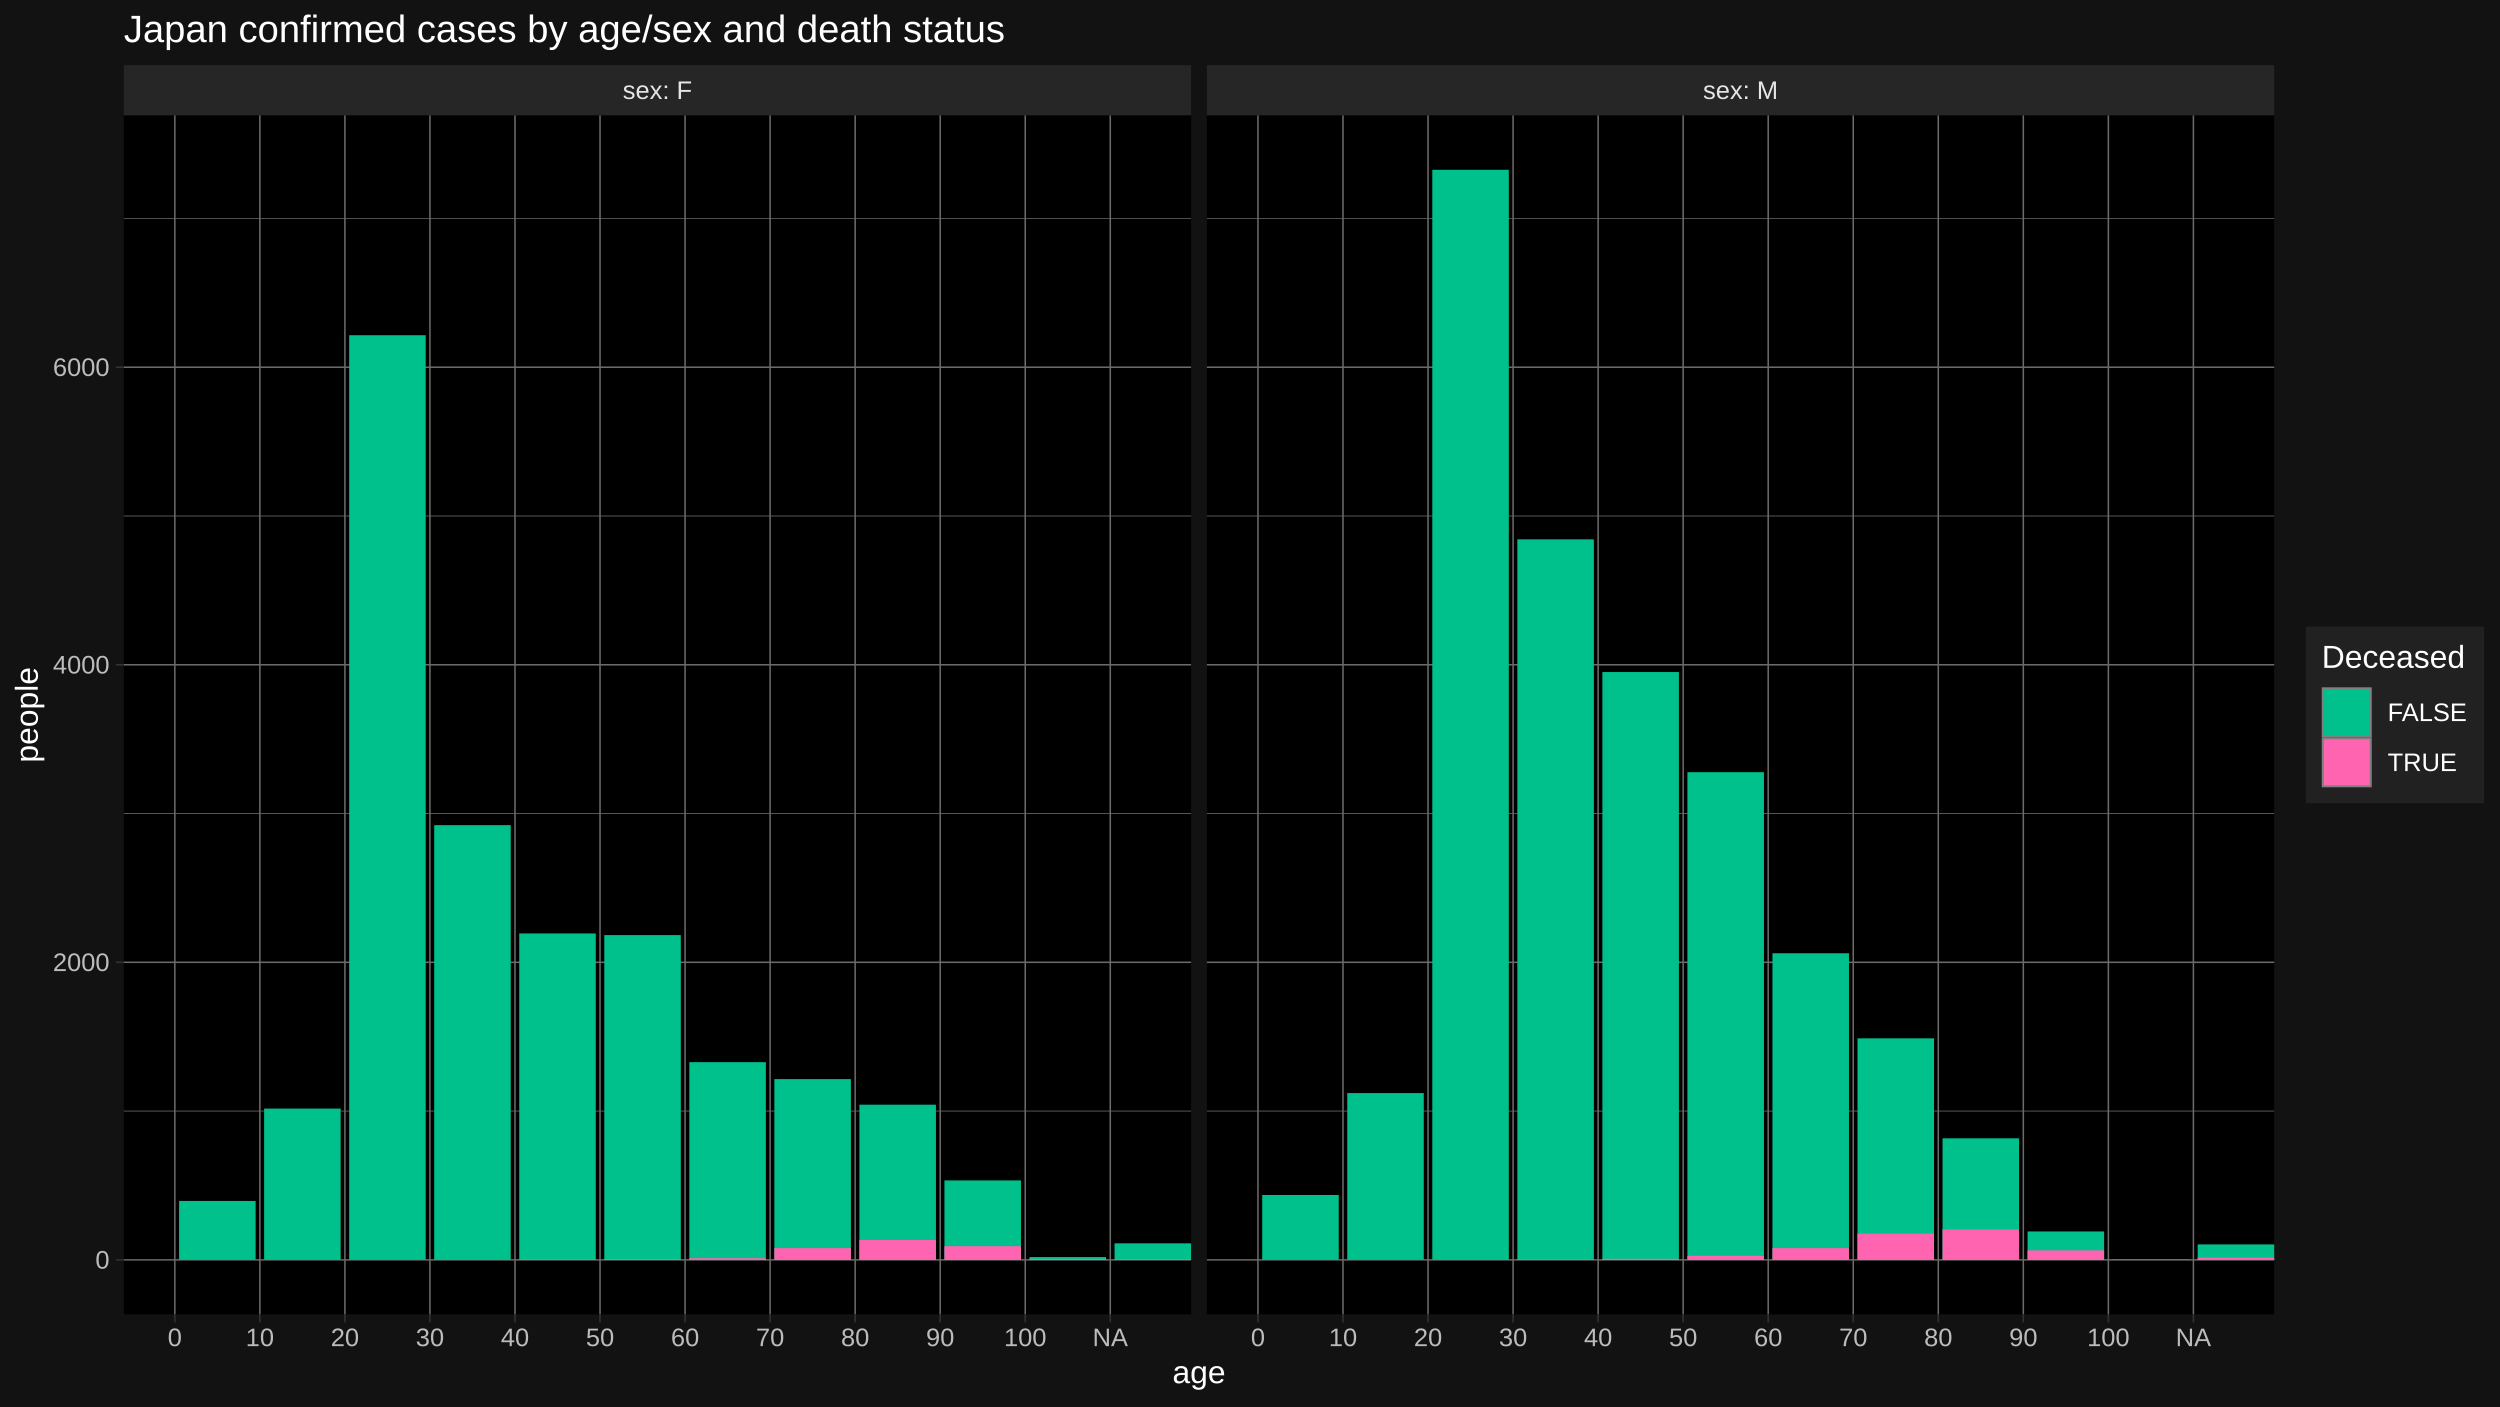
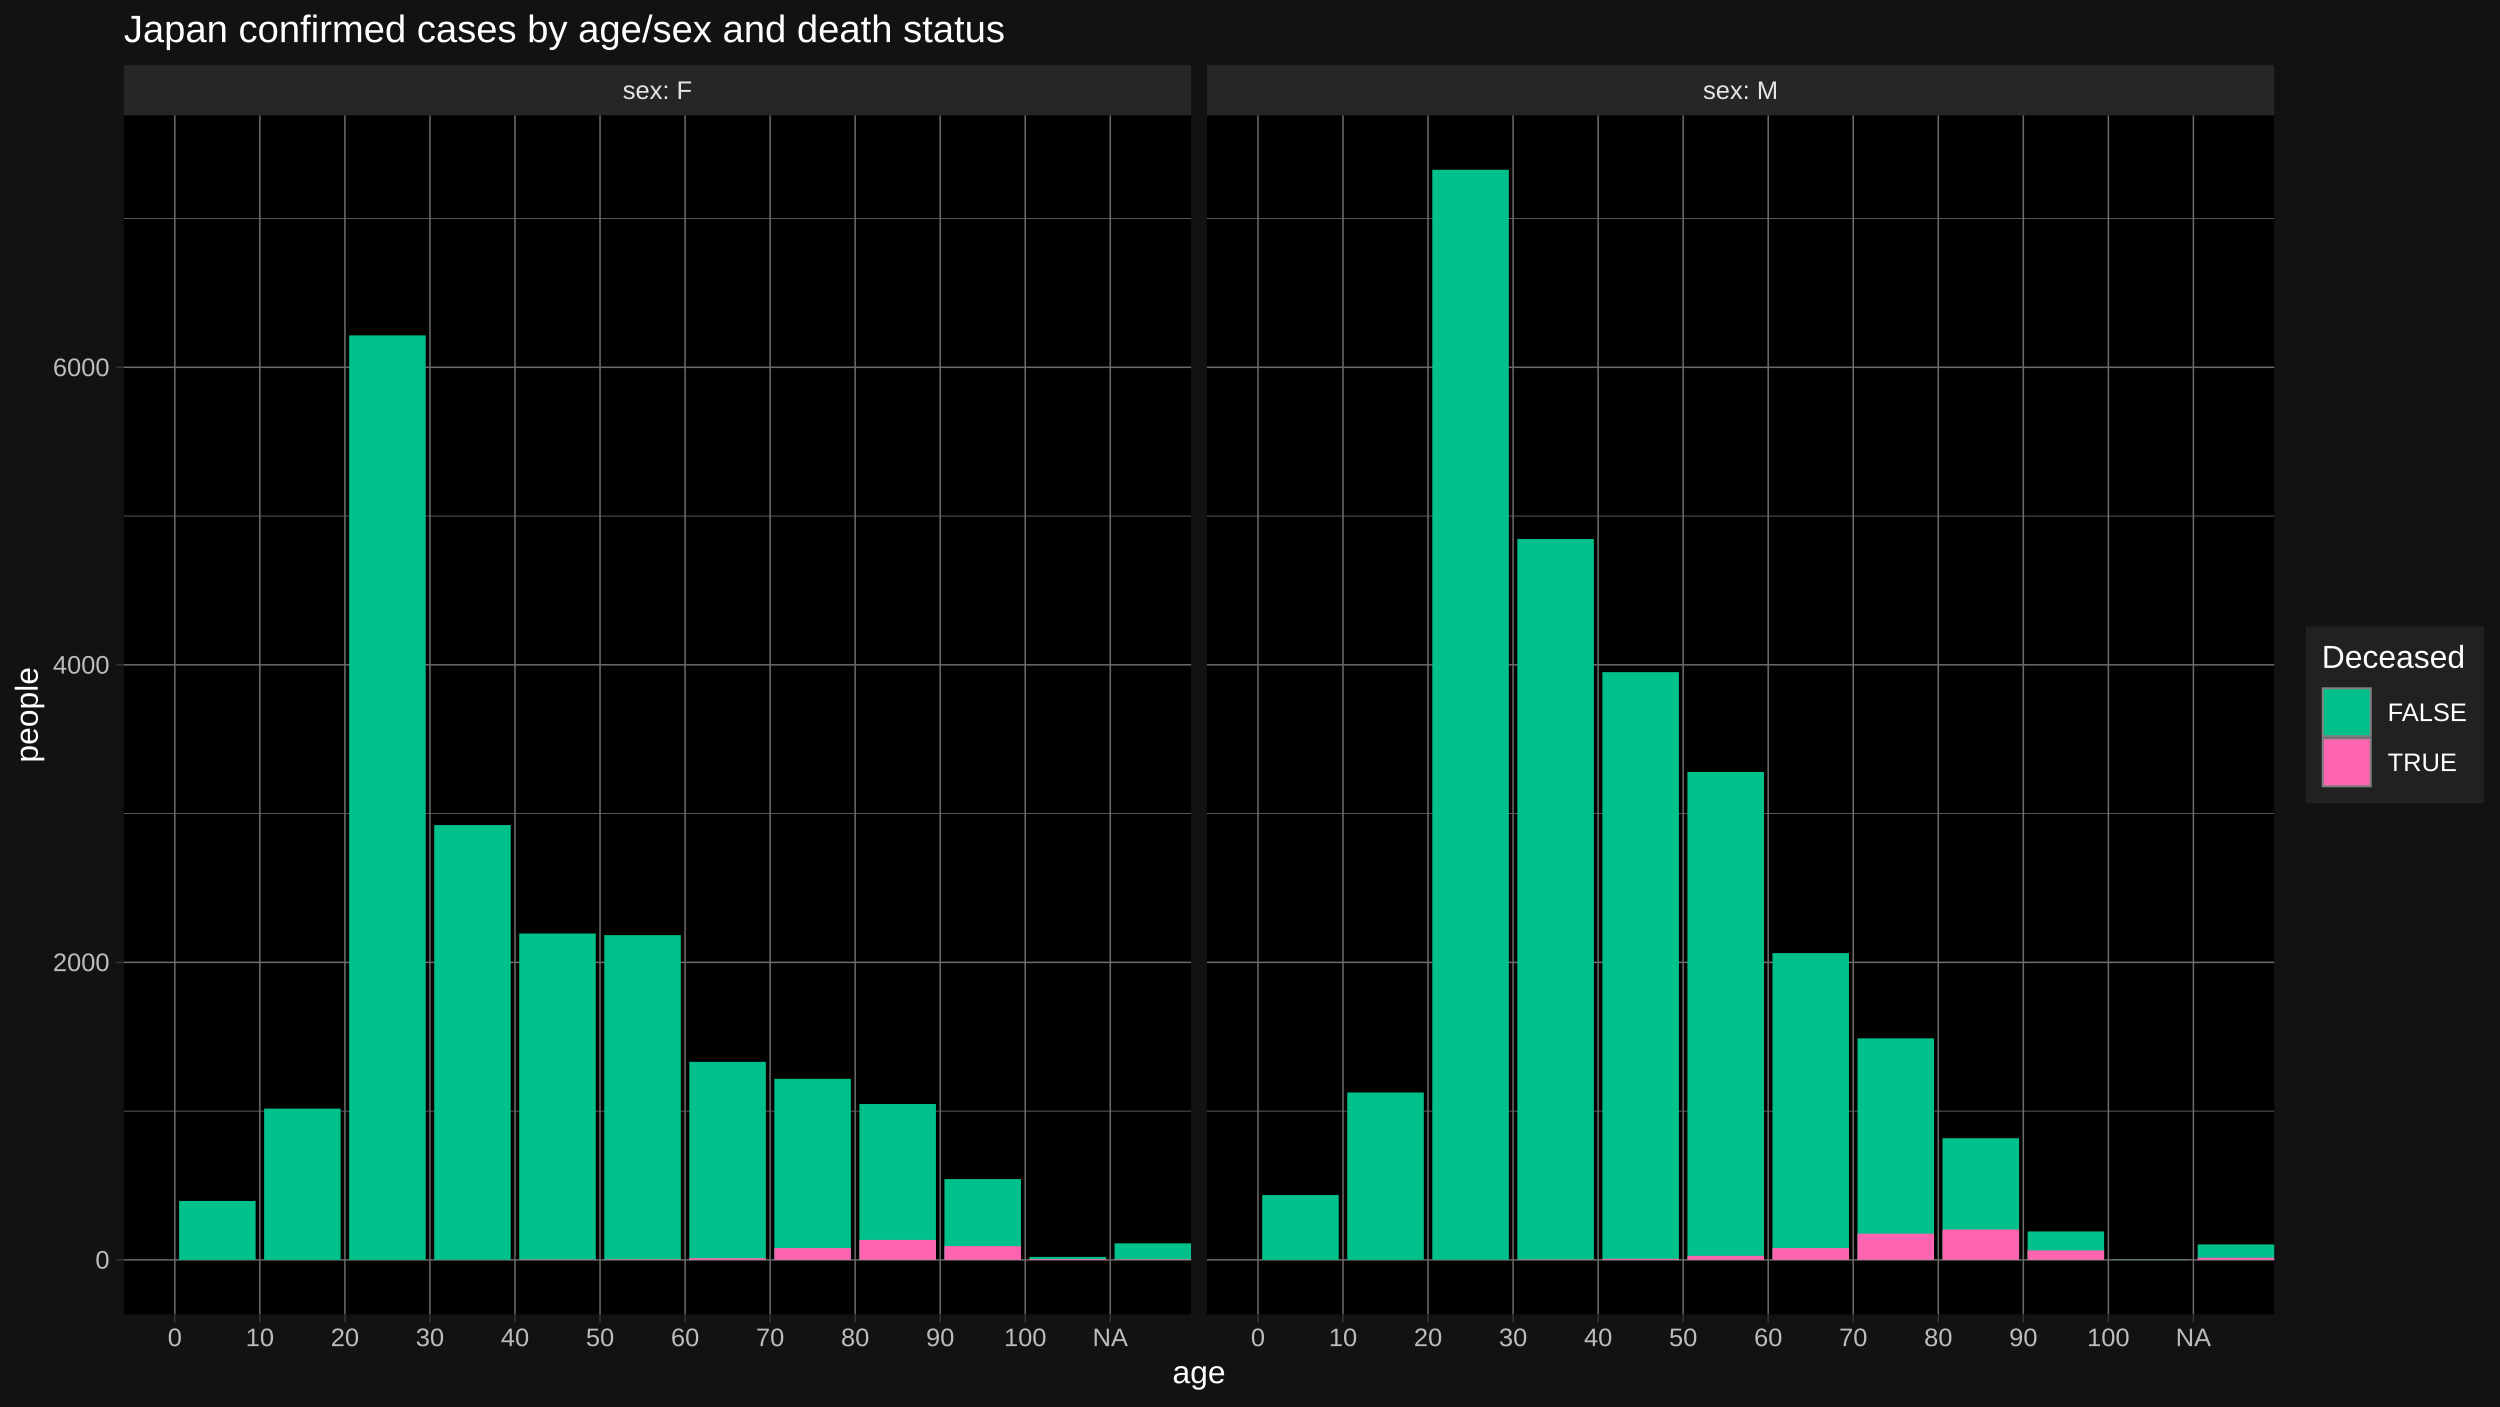
<svg xmlns="http://www.w3.org/2000/svg" viewBox="0 0 864.00 486.00">
  <defs>
    <style type="text/css">
    line, polyline, polygon, path, rect, circle {
      fill: none;
      stroke: #000000;
      stroke-linecap: round;
      stroke-linejoin: round;
      stroke-miterlimit: 10.00;
    }
  </style>
  </defs>
  <rect width="100%" height="100%" style="stroke: none; fill: #FFFFFF;" />
  <rect x="0.00" y="-0" width="864.00" height="486.00" style="stroke-width: 1.07; stroke: #121212; fill: #121212;" />
  <defs>
    <clipPath id="cpNDIuNzl8NDExLjY0fDQ1NC4yNXwzOS44NA==">
      <rect x="42.79" y="39.84" width="368.85" height="414.40" />
    </clipPath>
  </defs>
  <rect x="42.79" y="39.84" width="368.85" height="414.40" style="stroke-width: 1.07; stroke: none; fill: #000000;" clip-path="url(#cpNDIuNzl8NDExLjY0fDQ1NC4yNXwzOS44NA==)" />
-   <polyline points="42.79,383.99 411.64,383.99 " style="stroke-width: 0.27; stroke: #6B6B6B; stroke-linecap: butt;" clip-path="url(#cpNDIuNzl8NDExLjY0fDQ1NC4yNXwzOS44NA==)" />
-   <polyline points="42.79,281.16 411.64,281.16 " style="stroke-width: 0.27; stroke: #6B6B6B; stroke-linecap: butt;" clip-path="url(#cpNDIuNzl8NDExLjY0fDQ1NC4yNXwzOS44NA==)" />
-   <polyline points="42.79,178.33 411.64,178.33 " style="stroke-width: 0.27; stroke: #6B6B6B; stroke-linecap: butt;" clip-path="url(#cpNDIuNzl8NDExLjY0fDQ1NC4yNXwzOS44NA==)" />
-   <polyline points="42.79,75.49 411.64,75.49 " style="stroke-width: 0.27; stroke: #6B6B6B; stroke-linecap: butt;" clip-path="url(#cpNDIuNzl8NDExLjY0fDQ1NC4yNXwzOS44NA==)" />
+   <polyline points="42.79,384.00 411.64,384.00 " style="stroke-width: 0.27; stroke: #6B6B6B; stroke-linecap: butt;" clip-path="url(#cpNDIuNzl8NDExLjY0fDQ1NC4yNXwzOS44NA==)" />
+   <polyline points="42.79,281.18 411.64,281.18 " style="stroke-width: 0.27; stroke: #6B6B6B; stroke-linecap: butt;" clip-path="url(#cpNDIuNzl8NDExLjY0fDQ1NC4yNXwzOS44NA==)" />
+   <polyline points="42.79,178.36 411.64,178.36 " style="stroke-width: 0.27; stroke: #6B6B6B; stroke-linecap: butt;" clip-path="url(#cpNDIuNzl8NDExLjY0fDQ1NC4yNXwzOS44NA==)" />
+   <polyline points="42.79,75.54 411.64,75.54 " style="stroke-width: 0.27; stroke: #6B6B6B; stroke-linecap: butt;" clip-path="url(#cpNDIuNzl8NDExLjY0fDQ1NC4yNXwzOS44NA==)" />
  <polyline points="42.79,435.41 411.64,435.41 " style="stroke-width: 0.53; stroke: #6B6B6B; stroke-linecap: butt;" clip-path="url(#cpNDIuNzl8NDExLjY0fDQ1NC4yNXwzOS44NA==)" />
-   <polyline points="42.79,332.58 411.64,332.58 " style="stroke-width: 0.53; stroke: #6B6B6B; stroke-linecap: butt;" clip-path="url(#cpNDIuNzl8NDExLjY0fDQ1NC4yNXwzOS44NA==)" />
-   <polyline points="42.79,229.74 411.64,229.74 " style="stroke-width: 0.53; stroke: #6B6B6B; stroke-linecap: butt;" clip-path="url(#cpNDIuNzl8NDExLjY0fDQ1NC4yNXwzOS44NA==)" />
-   <polyline points="42.79,126.91 411.64,126.91 " style="stroke-width: 0.53; stroke: #6B6B6B; stroke-linecap: butt;" clip-path="url(#cpNDIuNzl8NDExLjY0fDQ1NC4yNXwzOS44NA==)" />
+   <polyline points="42.79,332.59 411.64,332.59 " style="stroke-width: 0.53; stroke: #6B6B6B; stroke-linecap: butt;" clip-path="url(#cpNDIuNzl8NDExLjY0fDQ1NC4yNXwzOS44NA==)" />
+   <polyline points="42.79,229.77 411.64,229.77 " style="stroke-width: 0.53; stroke: #6B6B6B; stroke-linecap: butt;" clip-path="url(#cpNDIuNzl8NDExLjY0fDQ1NC4yNXwzOS44NA==)" />
+   <polyline points="42.79,126.95 411.64,126.95 " style="stroke-width: 0.53; stroke: #6B6B6B; stroke-linecap: butt;" clip-path="url(#cpNDIuNzl8NDExLjY0fDQ1NC4yNXwzOS44NA==)" />
  <polyline points="60.42,454.25 60.42,39.84 " style="stroke-width: 0.53; stroke: #6B6B6B; stroke-linecap: butt;" clip-path="url(#cpNDIuNzl8NDExLjY0fDQ1NC4yNXwzOS44NA==)" />
  <polyline points="89.81,454.25 89.81,39.84 " style="stroke-width: 0.53; stroke: #6B6B6B; stroke-linecap: butt;" clip-path="url(#cpNDIuNzl8NDExLjY0fDQ1NC4yNXwzOS44NA==)" />
  <polyline points="119.20,454.25 119.20,39.84 " style="stroke-width: 0.53; stroke: #6B6B6B; stroke-linecap: butt;" clip-path="url(#cpNDIuNzl8NDExLjY0fDQ1NC4yNXwzOS44NA==)" />
  <polyline points="148.59,454.25 148.59,39.84 " style="stroke-width: 0.53; stroke: #6B6B6B; stroke-linecap: butt;" clip-path="url(#cpNDIuNzl8NDExLjY0fDQ1NC4yNXwzOS44NA==)" />
  <polyline points="177.98,454.25 177.98,39.84 " style="stroke-width: 0.53; stroke: #6B6B6B; stroke-linecap: butt;" clip-path="url(#cpNDIuNzl8NDExLjY0fDQ1NC4yNXwzOS44NA==)" />
  <polyline points="207.37,454.25 207.37,39.84 " style="stroke-width: 0.53; stroke: #6B6B6B; stroke-linecap: butt;" clip-path="url(#cpNDIuNzl8NDExLjY0fDQ1NC4yNXwzOS44NA==)" />
  <polyline points="236.76,454.25 236.76,39.84 " style="stroke-width: 0.53; stroke: #6B6B6B; stroke-linecap: butt;" clip-path="url(#cpNDIuNzl8NDExLjY0fDQ1NC4yNXwzOS44NA==)" />
  <polyline points="266.15,454.25 266.15,39.84 " style="stroke-width: 0.53; stroke: #6B6B6B; stroke-linecap: butt;" clip-path="url(#cpNDIuNzl8NDExLjY0fDQ1NC4yNXwzOS44NA==)" />
  <polyline points="295.54,454.25 295.54,39.84 " style="stroke-width: 0.53; stroke: #6B6B6B; stroke-linecap: butt;" clip-path="url(#cpNDIuNzl8NDExLjY0fDQ1NC4yNXwzOS44NA==)" />
  <polyline points="324.93,454.25 324.93,39.84 " style="stroke-width: 0.53; stroke: #6B6B6B; stroke-linecap: butt;" clip-path="url(#cpNDIuNzl8NDExLjY0fDQ1NC4yNXwzOS44NA==)" />
  <polyline points="354.32,454.25 354.32,39.84 " style="stroke-width: 0.53; stroke: #6B6B6B; stroke-linecap: butt;" clip-path="url(#cpNDIuNzl8NDExLjY0fDQ1NC4yNXwzOS44NA==)" />
  <polyline points="383.71,454.25 383.71,39.84 " style="stroke-width: 0.53; stroke: #6B6B6B; stroke-linecap: butt;" clip-path="url(#cpNDIuNzl8NDExLjY0fDQ1NC4yNXwzOS44NA==)" />
  <rect x="61.89" y="415.05" width="26.45" height="20.36" style="stroke-width: 1.07; stroke: none; stroke-linecap: butt; fill: #00C08B;" clip-path="url(#cpNDIuNzl8NDExLjY0fDQ1NC4yNXwzOS44NA==)" />
-   <rect x="91.28" y="383.12" width="26.45" height="52.29" style="stroke-width: 1.07; stroke: none; stroke-linecap: butt; fill: #00C08B;" clip-path="url(#cpNDIuNzl8NDExLjY0fDQ1NC4yNXwzOS44NA==)" />
-   <rect x="120.67" y="115.85" width="26.45" height="319.56" style="stroke-width: 1.07; stroke: none; stroke-linecap: butt; fill: #00C08B;" clip-path="url(#cpNDIuNzl8NDExLjY0fDQ1NC4yNXwzOS44NA==)" />
-   <rect x="150.06" y="285.17" width="26.45" height="150.24" style="stroke-width: 1.07; stroke: none; stroke-linecap: butt; fill: #00C08B;" clip-path="url(#cpNDIuNzl8NDExLjY0fDQ1NC4yNXwzOS44NA==)" />
+   <rect x="91.28" y="383.13" width="26.45" height="52.28" style="stroke-width: 1.07; stroke: none; stroke-linecap: butt; fill: #00C08B;" clip-path="url(#cpNDIuNzl8NDExLjY0fDQ1NC4yNXwzOS44NA==)" />
+   <rect x="120.67" y="115.90" width="26.45" height="319.51" style="stroke-width: 1.07; stroke: none; stroke-linecap: butt; fill: #00C08B;" clip-path="url(#cpNDIuNzl8NDExLjY0fDQ1NC4yNXwzOS44NA==)" />
+   <rect x="150.06" y="285.14" width="26.45" height="150.27" style="stroke-width: 1.07; stroke: none; stroke-linecap: butt; fill: #00C08B;" clip-path="url(#cpNDIuNzl8NDExLjY0fDQ1NC4yNXwzOS44NA==)" />
  <rect x="150.06" y="435.36" width="26.45" height="0.051" style="stroke-width: 1.07; stroke: none; stroke-linecap: butt; fill: #FF64B0;" clip-path="url(#cpNDIuNzl8NDExLjY0fDQ1NC4yNXwzOS44NA==)" />
-   <rect x="179.45" y="322.60" width="26.45" height="112.81" style="stroke-width: 1.07; stroke: none; stroke-linecap: butt; fill: #00C08B;" clip-path="url(#cpNDIuNzl8NDExLjY0fDQ1NC4yNXwzOS44NA==)" />
+   <rect x="179.45" y="322.62" width="26.45" height="112.79" style="stroke-width: 1.07; stroke: none; stroke-linecap: butt; fill: #00C08B;" clip-path="url(#cpNDIuNzl8NDExLjY0fDQ1NC4yNXwzOS44NA==)" />
  <rect x="179.45" y="435.26" width="26.45" height="0.15" style="stroke-width: 1.07; stroke: none; stroke-linecap: butt; fill: #FF64B0;" clip-path="url(#cpNDIuNzl8NDExLjY0fDQ1NC4yNXwzOS44NA==)" />
-   <rect x="208.84" y="323.17" width="26.45" height="112.24" style="stroke-width: 1.07; stroke: none; stroke-linecap: butt; fill: #00C08B;" clip-path="url(#cpNDIuNzl8NDExLjY0fDQ1NC4yNXwzOS44NA==)" />
+   <rect x="208.84" y="323.18" width="26.45" height="112.23" style="stroke-width: 1.07; stroke: none; stroke-linecap: butt; fill: #00C08B;" clip-path="url(#cpNDIuNzl8NDExLjY0fDQ1NC4yNXwzOS44NA==)" />
  <rect x="208.84" y="435.20" width="26.45" height="0.21" style="stroke-width: 1.07; stroke: none; stroke-linecap: butt; fill: #FF64B0;" clip-path="url(#cpNDIuNzl8NDExLjY0fDQ1NC4yNXwzOS44NA==)" />
-   <rect x="238.23" y="367.08" width="26.45" height="68.33" style="stroke-width: 1.07; stroke: none; stroke-linecap: butt; fill: #00C08B;" clip-path="url(#cpNDIuNzl8NDExLjY0fDQ1NC4yNXwzOS44NA==)" />
+   <rect x="238.23" y="366.98" width="26.45" height="68.43" style="stroke-width: 1.07; stroke: none; stroke-linecap: butt; fill: #00C08B;" clip-path="url(#cpNDIuNzl8NDExLjY0fDQ1NC4yNXwzOS44NA==)" />
  <rect x="238.23" y="434.84" width="26.45" height="0.57" style="stroke-width: 1.07; stroke: none; stroke-linecap: butt; fill: #FF64B0;" clip-path="url(#cpNDIuNzl8NDExLjY0fDQ1NC4yNXwzOS44NA==)" />
-   <rect x="267.62" y="372.94" width="26.45" height="62.47" style="stroke-width: 1.07; stroke: none; stroke-linecap: butt; fill: #00C08B;" clip-path="url(#cpNDIuNzl8NDExLjY0fDQ1NC4yNXwzOS44NA==)" />
+   <rect x="267.62" y="372.84" width="26.45" height="62.57" style="stroke-width: 1.07; stroke: none; stroke-linecap: butt; fill: #00C08B;" clip-path="url(#cpNDIuNzl8NDExLjY0fDQ1NC4yNXwzOS44NA==)" />
  <rect x="267.62" y="431.35" width="26.45" height="4.06" style="stroke-width: 1.07; stroke: none; stroke-linecap: butt; fill: #FF64B0;" clip-path="url(#cpNDIuNzl8NDExLjY0fDQ1NC4yNXwzOS44NA==)" />
-   <rect x="297.01" y="381.78" width="26.45" height="53.63" style="stroke-width: 1.07; stroke: none; stroke-linecap: butt; fill: #00C08B;" clip-path="url(#cpNDIuNzl8NDExLjY0fDQ1NC4yNXwzOS44NA==)" />
+   <rect x="297.01" y="381.53" width="26.45" height="53.88" style="stroke-width: 1.07; stroke: none; stroke-linecap: butt; fill: #00C08B;" clip-path="url(#cpNDIuNzl8NDExLjY0fDQ1NC4yNXwzOS44NA==)" />
  <rect x="297.01" y="428.52" width="26.45" height="6.89" style="stroke-width: 1.07; stroke: none; stroke-linecap: butt; fill: #FF64B0;" clip-path="url(#cpNDIuNzl8NDExLjY0fDQ1NC4yNXwzOS44NA==)" />
-   <rect x="326.40" y="407.95" width="26.45" height="27.46" style="stroke-width: 1.07; stroke: none; stroke-linecap: butt; fill: #00C08B;" clip-path="url(#cpNDIuNzl8NDExLjY0fDQ1NC4yNXwzOS44NA==)" />
+   <rect x="326.40" y="407.49" width="26.45" height="27.92" style="stroke-width: 1.07; stroke: none; stroke-linecap: butt; fill: #00C08B;" clip-path="url(#cpNDIuNzl8NDExLjY0fDQ1NC4yNXwzOS44NA==)" />
  <rect x="326.40" y="430.68" width="26.45" height="4.73" style="stroke-width: 1.07; stroke: none; stroke-linecap: butt; fill: #FF64B0;" clip-path="url(#cpNDIuNzl8NDExLjY0fDQ1NC4yNXwzOS44NA==)" />
-   <rect x="355.79" y="434.43" width="26.45" height="0.98" style="stroke-width: 1.07; stroke: none; stroke-linecap: butt; fill: #00C08B;" clip-path="url(#cpNDIuNzl8NDExLjY0fDQ1NC4yNXwzOS44NA==)" />
+   <rect x="355.79" y="434.38" width="26.45" height="1.03" style="stroke-width: 1.07; stroke: none; stroke-linecap: butt; fill: #00C08B;" clip-path="url(#cpNDIuNzl8NDExLjY0fDQ1NC4yNXwzOS44NA==)" />
  <rect x="355.79" y="435.10" width="26.45" height="0.31" style="stroke-width: 1.07; stroke: none; stroke-linecap: butt; fill: #FF64B0;" clip-path="url(#cpNDIuNzl8NDExLjY0fDQ1NC4yNXwzOS44NA==)" />
  <rect x="385.18" y="429.70" width="26.45" height="5.71" style="stroke-width: 1.07; stroke: none; stroke-linecap: butt; fill: #00C08B;" clip-path="url(#cpNDIuNzl8NDExLjY0fDQ1NC4yNXwzOS44NA==)" />
  <rect x="385.18" y="435.20" width="26.45" height="0.21" style="stroke-width: 1.07; stroke: none; stroke-linecap: butt; fill: #FF64B0;" clip-path="url(#cpNDIuNzl8NDExLjY0fDQ1NC4yNXwzOS44NA==)" />
  <defs>
    <clipPath id="cpMC4wMHw4NjQuMDB8NDg2LjAwfDAuMDA=">
      <rect x="0.00" y="0.00" width="864.00" height="486.00" />
    </clipPath>
  </defs>
  <defs>
    <clipPath id="cpNDE3LjExfDc4NS45N3w0NTQuMjV8MzkuODQ=">
      <rect x="417.11" y="39.84" width="368.85" height="414.40" />
    </clipPath>
  </defs>
  <rect x="417.11" y="39.84" width="368.85" height="414.40" style="stroke-width: 1.07; stroke: none; fill: #000000;" clip-path="url(#cpNDE3LjExfDc4NS45N3w0NTQuMjV8MzkuODQ=)" />
-   <polyline points="417.11,383.99 785.97,383.99 " style="stroke-width: 0.27; stroke: #6B6B6B; stroke-linecap: butt;" clip-path="url(#cpNDE3LjExfDc4NS45N3w0NTQuMjV8MzkuODQ=)" />
-   <polyline points="417.11,281.16 785.97,281.16 " style="stroke-width: 0.27; stroke: #6B6B6B; stroke-linecap: butt;" clip-path="url(#cpNDE3LjExfDc4NS45N3w0NTQuMjV8MzkuODQ=)" />
-   <polyline points="417.11,178.33 785.97,178.33 " style="stroke-width: 0.27; stroke: #6B6B6B; stroke-linecap: butt;" clip-path="url(#cpNDE3LjExfDc4NS45N3w0NTQuMjV8MzkuODQ=)" />
-   <polyline points="417.11,75.49 785.97,75.49 " style="stroke-width: 0.27; stroke: #6B6B6B; stroke-linecap: butt;" clip-path="url(#cpNDE3LjExfDc4NS45N3w0NTQuMjV8MzkuODQ=)" />
+   <polyline points="417.11,384.00 785.97,384.00 " style="stroke-width: 0.27; stroke: #6B6B6B; stroke-linecap: butt;" clip-path="url(#cpNDE3LjExfDc4NS45N3w0NTQuMjV8MzkuODQ=)" />
+   <polyline points="417.11,281.18 785.97,281.18 " style="stroke-width: 0.27; stroke: #6B6B6B; stroke-linecap: butt;" clip-path="url(#cpNDE3LjExfDc4NS45N3w0NTQuMjV8MzkuODQ=)" />
+   <polyline points="417.11,178.36 785.97,178.36 " style="stroke-width: 0.27; stroke: #6B6B6B; stroke-linecap: butt;" clip-path="url(#cpNDE3LjExfDc4NS45N3w0NTQuMjV8MzkuODQ=)" />
+   <polyline points="417.11,75.54 785.97,75.54 " style="stroke-width: 0.27; stroke: #6B6B6B; stroke-linecap: butt;" clip-path="url(#cpNDE3LjExfDc4NS45N3w0NTQuMjV8MzkuODQ=)" />
  <polyline points="417.11,435.41 785.97,435.41 " style="stroke-width: 0.53; stroke: #6B6B6B; stroke-linecap: butt;" clip-path="url(#cpNDE3LjExfDc4NS45N3w0NTQuMjV8MzkuODQ=)" />
-   <polyline points="417.11,332.58 785.97,332.58 " style="stroke-width: 0.53; stroke: #6B6B6B; stroke-linecap: butt;" clip-path="url(#cpNDE3LjExfDc4NS45N3w0NTQuMjV8MzkuODQ=)" />
-   <polyline points="417.11,229.74 785.97,229.74 " style="stroke-width: 0.53; stroke: #6B6B6B; stroke-linecap: butt;" clip-path="url(#cpNDE3LjExfDc4NS45N3w0NTQuMjV8MzkuODQ=)" />
-   <polyline points="417.11,126.91 785.97,126.91 " style="stroke-width: 0.53; stroke: #6B6B6B; stroke-linecap: butt;" clip-path="url(#cpNDE3LjExfDc4NS45N3w0NTQuMjV8MzkuODQ=)" />
+   <polyline points="417.11,332.59 785.97,332.59 " style="stroke-width: 0.53; stroke: #6B6B6B; stroke-linecap: butt;" clip-path="url(#cpNDE3LjExfDc4NS45N3w0NTQuMjV8MzkuODQ=)" />
+   <polyline points="417.11,229.77 785.97,229.77 " style="stroke-width: 0.53; stroke: #6B6B6B; stroke-linecap: butt;" clip-path="url(#cpNDE3LjExfDc4NS45N3w0NTQuMjV8MzkuODQ=)" />
+   <polyline points="417.11,126.95 785.97,126.95 " style="stroke-width: 0.53; stroke: #6B6B6B; stroke-linecap: butt;" clip-path="url(#cpNDE3LjExfDc4NS45N3w0NTQuMjV8MzkuODQ=)" />
  <polyline points="434.75,454.25 434.75,39.84 " style="stroke-width: 0.53; stroke: #6B6B6B; stroke-linecap: butt;" clip-path="url(#cpNDE3LjExfDc4NS45N3w0NTQuMjV8MzkuODQ=)" />
  <polyline points="464.14,454.25 464.14,39.84 " style="stroke-width: 0.53; stroke: #6B6B6B; stroke-linecap: butt;" clip-path="url(#cpNDE3LjExfDc4NS45N3w0NTQuMjV8MzkuODQ=)" />
  <polyline points="493.53,454.25 493.53,39.84 " style="stroke-width: 0.53; stroke: #6B6B6B; stroke-linecap: butt;" clip-path="url(#cpNDE3LjExfDc4NS45N3w0NTQuMjV8MzkuODQ=)" />
  <polyline points="522.92,454.25 522.92,39.84 " style="stroke-width: 0.53; stroke: #6B6B6B; stroke-linecap: butt;" clip-path="url(#cpNDE3LjExfDc4NS45N3w0NTQuMjV8MzkuODQ=)" />
  <polyline points="552.31,454.25 552.31,39.84 " style="stroke-width: 0.53; stroke: #6B6B6B; stroke-linecap: butt;" clip-path="url(#cpNDE3LjExfDc4NS45N3w0NTQuMjV8MzkuODQ=)" />
  <polyline points="581.70,454.25 581.70,39.84 " style="stroke-width: 0.53; stroke: #6B6B6B; stroke-linecap: butt;" clip-path="url(#cpNDE3LjExfDc4NS45N3w0NTQuMjV8MzkuODQ=)" />
  <polyline points="611.09,454.25 611.09,39.84 " style="stroke-width: 0.53; stroke: #6B6B6B; stroke-linecap: butt;" clip-path="url(#cpNDE3LjExfDc4NS45N3w0NTQuMjV8MzkuODQ=)" />
  <polyline points="640.48,454.25 640.48,39.84 " style="stroke-width: 0.53; stroke: #6B6B6B; stroke-linecap: butt;" clip-path="url(#cpNDE3LjExfDc4NS45N3w0NTQuMjV8MzkuODQ=)" />
  <polyline points="669.87,454.25 669.87,39.84 " style="stroke-width: 0.53; stroke: #6B6B6B; stroke-linecap: butt;" clip-path="url(#cpNDE3LjExfDc4NS45N3w0NTQuMjV8MzkuODQ=)" />
  <polyline points="699.26,454.25 699.26,39.84 " style="stroke-width: 0.53; stroke: #6B6B6B; stroke-linecap: butt;" clip-path="url(#cpNDE3LjExfDc4NS45N3w0NTQuMjV8MzkuODQ=)" />
  <polyline points="728.65,454.25 728.65,39.84 " style="stroke-width: 0.53; stroke: #6B6B6B; stroke-linecap: butt;" clip-path="url(#cpNDE3LjExfDc4NS45N3w0NTQuMjV8MzkuODQ=)" />
  <polyline points="758.04,454.25 758.04,39.84 " style="stroke-width: 0.53; stroke: #6B6B6B; stroke-linecap: butt;" clip-path="url(#cpNDE3LjExfDc4NS45N3w0NTQuMjV8MzkuODQ=)" />
-   <rect x="436.22" y="412.99" width="26.45" height="22.42" style="stroke-width: 1.07; stroke: none; stroke-linecap: butt; fill: #00C08B;" clip-path="url(#cpNDE3LjExfDc4NS45N3w0NTQuMjV8MzkuODQ=)" />
-   <rect x="465.61" y="377.77" width="26.45" height="57.64" style="stroke-width: 1.07; stroke: none; stroke-linecap: butt; fill: #00C08B;" clip-path="url(#cpNDE3LjExfDc4NS45N3w0NTQuMjV8MzkuODQ=)" />
+   <rect x="436.22" y="413.00" width="26.45" height="22.41" style="stroke-width: 1.07; stroke: none; stroke-linecap: butt; fill: #00C08B;" clip-path="url(#cpNDE3LjExfDc4NS45N3w0NTQuMjV8MzkuODQ=)" />
+   <rect x="465.61" y="377.57" width="26.45" height="57.84" style="stroke-width: 1.07; stroke: none; stroke-linecap: butt; fill: #00C08B;" clip-path="url(#cpNDE3LjExfDc4NS45N3w0NTQuMjV8MzkuODQ=)" />
  <rect x="495.00" y="58.68" width="26.45" height="376.73" style="stroke-width: 1.07; stroke: none; stroke-linecap: butt; fill: #00C08B;" clip-path="url(#cpNDE3LjExfDc4NS45N3w0NTQuMjV8MzkuODQ=)" />
  <rect x="495.00" y="435.36" width="26.45" height="0.051" style="stroke-width: 1.07; stroke: none; stroke-linecap: butt; fill: #FF64B0;" clip-path="url(#cpNDE3LjExfDc4NS45N3w0NTQuMjV8MzkuODQ=)" />
-   <rect x="524.39" y="186.40" width="26.45" height="249.01" style="stroke-width: 1.07; stroke: none; stroke-linecap: butt; fill: #00C08B;" clip-path="url(#cpNDE3LjExfDc4NS45N3w0NTQuMjV8MzkuODQ=)" />
+   <rect x="524.39" y="186.28" width="26.45" height="249.13" style="stroke-width: 1.07; stroke: none; stroke-linecap: butt; fill: #00C08B;" clip-path="url(#cpNDE3LjExfDc4NS45N3w0NTQuMjV8MzkuODQ=)" />
  <rect x="524.39" y="435.26" width="26.45" height="0.15" style="stroke-width: 1.07; stroke: none; stroke-linecap: butt; fill: #FF64B0;" clip-path="url(#cpNDE3LjExfDc4NS45N3w0NTQuMjV8MzkuODQ=)" />
-   <rect x="553.78" y="232.26" width="26.45" height="203.15" style="stroke-width: 1.07; stroke: none; stroke-linecap: butt; fill: #00C08B;" clip-path="url(#cpNDE3LjExfDc4NS45N3w0NTQuMjV8MzkuODQ=)" />
+   <rect x="553.78" y="232.29" width="26.45" height="203.12" style="stroke-width: 1.07; stroke: none; stroke-linecap: butt; fill: #00C08B;" clip-path="url(#cpNDE3LjExfDc4NS45N3w0NTQuMjV8MzkuODQ=)" />
  <rect x="553.78" y="435.05" width="26.45" height="0.36" style="stroke-width: 1.07; stroke: none; stroke-linecap: butt; fill: #FF64B0;" clip-path="url(#cpNDE3LjExfDc4NS45N3w0NTQuMjV8MzkuODQ=)" />
-   <rect x="583.17" y="266.87" width="26.45" height="168.54" style="stroke-width: 1.07; stroke: none; stroke-linecap: butt; fill: #00C08B;" clip-path="url(#cpNDE3LjExfDc4NS45N3w0NTQuMjV8MzkuODQ=)" />
+   <rect x="583.17" y="266.79" width="26.45" height="168.62" style="stroke-width: 1.07; stroke: none; stroke-linecap: butt; fill: #00C08B;" clip-path="url(#cpNDE3LjExfDc4NS45N3w0NTQuMjV8MzkuODQ=)" />
  <rect x="583.17" y="434.02" width="26.45" height="1.39" style="stroke-width: 1.07; stroke: none; stroke-linecap: butt; fill: #FF64B0;" clip-path="url(#cpNDE3LjExfDc4NS45N3w0NTQuMjV8MzkuODQ=)" />
-   <rect x="612.56" y="329.44" width="26.45" height="105.97" style="stroke-width: 1.07; stroke: none; stroke-linecap: butt; fill: #00C08B;" clip-path="url(#cpNDE3LjExfDc4NS45N3w0NTQuMjV8MzkuODQ=)" />
+   <rect x="612.56" y="329.40" width="26.45" height="106.01" style="stroke-width: 1.07; stroke: none; stroke-linecap: butt; fill: #00C08B;" clip-path="url(#cpNDE3LjExfDc4NS45N3w0NTQuMjV8MzkuODQ=)" />
  <rect x="612.56" y="431.35" width="26.45" height="4.06" style="stroke-width: 1.07; stroke: none; stroke-linecap: butt; fill: #FF64B0;" clip-path="url(#cpNDE3LjExfDc4NS45N3w0NTQuMjV8MzkuODQ=)" />
-   <rect x="641.95" y="358.85" width="26.45" height="76.56" style="stroke-width: 1.07; stroke: none; stroke-linecap: butt; fill: #00C08B;" clip-path="url(#cpNDE3LjExfDc4NS45N3w0NTQuMjV8MzkuODQ=)" />
+   <rect x="641.95" y="358.86" width="26.45" height="76.55" style="stroke-width: 1.07; stroke: none; stroke-linecap: butt; fill: #00C08B;" clip-path="url(#cpNDE3LjExfDc4NS45N3w0NTQuMjV8MzkuODQ=)" />
  <rect x="641.95" y="426.36" width="26.45" height="9.05" style="stroke-width: 1.07; stroke: none; stroke-linecap: butt; fill: #FF64B0;" clip-path="url(#cpNDE3LjExfDc4NS45N3w0NTQuMjV8MzkuODQ=)" />
-   <rect x="671.34" y="393.40" width="26.45" height="42.01" style="stroke-width: 1.07; stroke: none; stroke-linecap: butt; fill: #00C08B;" clip-path="url(#cpNDE3LjExfDc4NS45N3w0NTQuMjV8MzkuODQ=)" />
+   <rect x="671.34" y="393.36" width="26.45" height="42.05" style="stroke-width: 1.07; stroke: none; stroke-linecap: butt; fill: #00C08B;" clip-path="url(#cpNDE3LjExfDc4NS45N3w0NTQuMjV8MzkuODQ=)" />
  <rect x="671.34" y="424.92" width="26.45" height="10.49" style="stroke-width: 1.07; stroke: none; stroke-linecap: butt; fill: #FF64B0;" clip-path="url(#cpNDE3LjExfDc4NS45N3w0NTQuMjV8MzkuODQ=)" />
  <rect x="700.73" y="425.59" width="26.45" height="9.82" style="stroke-width: 1.07; stroke: none; stroke-linecap: butt; fill: #00C08B;" clip-path="url(#cpNDE3LjExfDc4NS45N3w0NTQuMjV8MzkuODQ=)" />
  <rect x="700.73" y="432.12" width="26.45" height="3.29" style="stroke-width: 1.07; stroke: none; stroke-linecap: butt; fill: #FF64B0;" clip-path="url(#cpNDE3LjExfDc4NS45N3w0NTQuMjV8MzkuODQ=)" />
  <rect x="730.12" y="435.31" width="26.45" height="0.10" style="stroke-width: 1.07; stroke: none; stroke-linecap: butt; fill: #00C08B;" clip-path="url(#cpNDE3LjExfDc4NS45N3w0NTQuMjV8MzkuODQ=)" />
  <rect x="730.12" y="435.36" width="26.45" height="0.051" style="stroke-width: 1.07; stroke: none; stroke-linecap: butt; fill: #FF64B0;" clip-path="url(#cpNDE3LjExfDc4NS45N3w0NTQuMjV8MzkuODQ=)" />
  <rect x="759.51" y="430.06" width="26.45" height="5.35" style="stroke-width: 1.07; stroke: none; stroke-linecap: butt; fill: #00C08B;" clip-path="url(#cpNDE3LjExfDc4NS45N3w0NTQuMjV8MzkuODQ=)" />
  <rect x="759.51" y="434.64" width="26.45" height="0.77" style="stroke-width: 1.07; stroke: none; stroke-linecap: butt; fill: #FF64B0;" clip-path="url(#cpNDE3LjExfDc4NS45N3w0NTQuMjV8MzkuODQ=)" />
  <defs>
    <clipPath id="cpMC4wMHw4NjQuMDB8NDg2LjAwfDAuMDA=">
      <rect x="0.00" y="0.00" width="864.00" height="486.00" />
    </clipPath>
  </defs>
  <defs>
    <clipPath id="cpNDIuNzl8NDExLjY0fDM5Ljg0fDIyLjUz">
      <rect x="42.79" y="22.53" width="368.85" height="17.31" />
    </clipPath>
  </defs>
  <rect x="42.79" y="22.53" width="368.85" height="17.31" style="stroke-width: 1.07; stroke: none; fill: #262626;" clip-path="url(#cpNDIuNzl8NDExLjY0fDM5Ljg0fDIyLjUz)" />
  <g clip-path="url(#cpNDIuNzl8NDExLjY0fDM5Ljg0fDIyLjUz)">
    <text x="215.23" y="34.21" style="font-size: 8.80px; fill: #E5E5E5; font-family: Liberation Sans;" textLength="23.96px" lengthAdjust="spacingAndGlyphs">sex: F</text>
  </g>
  <defs>
    <clipPath id="cpMC4wMHw4NjQuMDB8NDg2LjAwfDAuMDA=">
      <rect x="0.00" y="0.00" width="864.00" height="486.00" />
    </clipPath>
  </defs>
  <defs>
    <clipPath id="cpNDE3LjExfDc4NS45N3wzOS44NHwyMi41Mw==">
      <rect x="417.11" y="22.53" width="368.85" height="17.31" />
    </clipPath>
  </defs>
  <rect x="417.11" y="22.53" width="368.85" height="17.31" style="stroke-width: 1.07; stroke: none; fill: #262626;" clip-path="url(#cpNDE3LjExfDc4NS45N3wzOS44NHwyMi41Mw==)" />
  <g clip-path="url(#cpNDE3LjExfDc4NS45N3wzOS44NHwyMi41Mw==)">
    <text x="588.58" y="34.21" style="font-size: 8.80px; fill: #E5E5E5; font-family: Liberation Sans;" textLength="25.91px" lengthAdjust="spacingAndGlyphs">sex: M</text>
  </g>
  <defs>
    <clipPath id="cpMC4wMHw4NjQuMDB8NDg2LjAwfDAuMDA=">
      <rect x="0.00" y="0.00" width="864.00" height="486.00" />
    </clipPath>
  </defs>
  <polyline points="60.42,456.99 60.42,454.25 " style="stroke-width: 0.53; stroke: #333333; stroke-linecap: butt;" clip-path="url(#cpMC4wMHw4NjQuMDB8NDg2LjAwfDAuMDA=)" />
  <polyline points="89.81,456.99 89.81,454.25 " style="stroke-width: 0.53; stroke: #333333; stroke-linecap: butt;" clip-path="url(#cpMC4wMHw4NjQuMDB8NDg2LjAwfDAuMDA=)" />
  <polyline points="119.20,456.99 119.20,454.25 " style="stroke-width: 0.53; stroke: #333333; stroke-linecap: butt;" clip-path="url(#cpMC4wMHw4NjQuMDB8NDg2LjAwfDAuMDA=)" />
  <polyline points="148.59,456.99 148.59,454.25 " style="stroke-width: 0.53; stroke: #333333; stroke-linecap: butt;" clip-path="url(#cpMC4wMHw4NjQuMDB8NDg2LjAwfDAuMDA=)" />
  <polyline points="177.98,456.99 177.98,454.25 " style="stroke-width: 0.53; stroke: #333333; stroke-linecap: butt;" clip-path="url(#cpMC4wMHw4NjQuMDB8NDg2LjAwfDAuMDA=)" />
  <polyline points="207.37,456.99 207.37,454.25 " style="stroke-width: 0.53; stroke: #333333; stroke-linecap: butt;" clip-path="url(#cpMC4wMHw4NjQuMDB8NDg2LjAwfDAuMDA=)" />
  <polyline points="236.76,456.99 236.76,454.25 " style="stroke-width: 0.53; stroke: #333333; stroke-linecap: butt;" clip-path="url(#cpMC4wMHw4NjQuMDB8NDg2LjAwfDAuMDA=)" />
  <polyline points="266.15,456.99 266.15,454.25 " style="stroke-width: 0.53; stroke: #333333; stroke-linecap: butt;" clip-path="url(#cpMC4wMHw4NjQuMDB8NDg2LjAwfDAuMDA=)" />
  <polyline points="295.54,456.99 295.54,454.25 " style="stroke-width: 0.53; stroke: #333333; stroke-linecap: butt;" clip-path="url(#cpMC4wMHw4NjQuMDB8NDg2LjAwfDAuMDA=)" />
  <polyline points="324.93,456.99 324.93,454.25 " style="stroke-width: 0.53; stroke: #333333; stroke-linecap: butt;" clip-path="url(#cpMC4wMHw4NjQuMDB8NDg2LjAwfDAuMDA=)" />
  <polyline points="354.32,456.99 354.32,454.25 " style="stroke-width: 0.53; stroke: #333333; stroke-linecap: butt;" clip-path="url(#cpMC4wMHw4NjQuMDB8NDg2LjAwfDAuMDA=)" />
  <polyline points="383.71,456.99 383.71,454.25 " style="stroke-width: 0.53; stroke: #333333; stroke-linecap: butt;" clip-path="url(#cpMC4wMHw4NjQuMDB8NDg2LjAwfDAuMDA=)" />
  <g clip-path="url(#cpMC4wMHw4NjQuMDB8NDg2LjAwfDAuMDA=)">
    <text x="57.97" y="465.23" style="font-size: 8.80px; fill: #BCBCBC; font-family: Liberation Sans;" textLength="4.89px" lengthAdjust="spacingAndGlyphs">0</text>
  </g>
  <g clip-path="url(#cpMC4wMHw4NjQuMDB8NDg2LjAwfDAuMDA=)">
    <text x="84.92" y="465.23" style="font-size: 8.80px; fill: #BCBCBC; font-family: Liberation Sans;" textLength="9.79px" lengthAdjust="spacingAndGlyphs">10</text>
  </g>
  <g clip-path="url(#cpMC4wMHw4NjQuMDB8NDg2LjAwfDAuMDA=)">
    <text x="114.31" y="465.23" style="font-size: 8.80px; fill: #BCBCBC; font-family: Liberation Sans;" textLength="9.79px" lengthAdjust="spacingAndGlyphs">20</text>
  </g>
  <g clip-path="url(#cpMC4wMHw4NjQuMDB8NDg2LjAwfDAuMDA=)">
    <text x="143.70" y="465.23" style="font-size: 8.80px; fill: #BCBCBC; font-family: Liberation Sans;" textLength="9.79px" lengthAdjust="spacingAndGlyphs">30</text>
  </g>
  <g clip-path="url(#cpMC4wMHw4NjQuMDB8NDg2LjAwfDAuMDA=)">
    <text x="173.09" y="465.23" style="font-size: 8.80px; fill: #BCBCBC; font-family: Liberation Sans;" textLength="9.79px" lengthAdjust="spacingAndGlyphs">40</text>
  </g>
  <g clip-path="url(#cpMC4wMHw4NjQuMDB8NDg2LjAwfDAuMDA=)">
    <text x="202.48" y="465.23" style="font-size: 8.80px; fill: #BCBCBC; font-family: Liberation Sans;" textLength="9.79px" lengthAdjust="spacingAndGlyphs">50</text>
  </g>
  <g clip-path="url(#cpMC4wMHw4NjQuMDB8NDg2LjAwfDAuMDA=)">
    <text x="231.87" y="465.23" style="font-size: 8.80px; fill: #BCBCBC; font-family: Liberation Sans;" textLength="9.79px" lengthAdjust="spacingAndGlyphs">60</text>
  </g>
  <g clip-path="url(#cpMC4wMHw4NjQuMDB8NDg2LjAwfDAuMDA=)">
    <text x="261.26" y="465.23" style="font-size: 8.80px; fill: #BCBCBC; font-family: Liberation Sans;" textLength="9.79px" lengthAdjust="spacingAndGlyphs">70</text>
  </g>
  <g clip-path="url(#cpMC4wMHw4NjQuMDB8NDg2LjAwfDAuMDA=)">
    <text x="290.65" y="465.23" style="font-size: 8.80px; fill: #BCBCBC; font-family: Liberation Sans;" textLength="9.79px" lengthAdjust="spacingAndGlyphs">80</text>
  </g>
  <g clip-path="url(#cpMC4wMHw4NjQuMDB8NDg2LjAwfDAuMDA=)">
    <text x="320.04" y="465.23" style="font-size: 8.80px; fill: #BCBCBC; font-family: Liberation Sans;" textLength="9.79px" lengthAdjust="spacingAndGlyphs">90</text>
  </g>
  <g clip-path="url(#cpMC4wMHw4NjQuMDB8NDg2LjAwfDAuMDA=)">
    <text x="346.98" y="465.23" style="font-size: 8.80px; fill: #BCBCBC; font-family: Liberation Sans;" textLength="14.68px" lengthAdjust="spacingAndGlyphs">100</text>
  </g>
  <g clip-path="url(#cpMC4wMHw4NjQuMDB8NDg2LjAwfDAuMDA=)">
    <text x="377.60" y="465.23" style="font-size: 8.80px; fill: #BCBCBC; font-family: Liberation Sans;" textLength="12.22px" lengthAdjust="spacingAndGlyphs">NA</text>
  </g>
  <polyline points="434.75,456.99 434.75,454.25 " style="stroke-width: 0.53; stroke: #333333; stroke-linecap: butt;" clip-path="url(#cpMC4wMHw4NjQuMDB8NDg2LjAwfDAuMDA=)" />
  <polyline points="464.14,456.99 464.14,454.25 " style="stroke-width: 0.53; stroke: #333333; stroke-linecap: butt;" clip-path="url(#cpMC4wMHw4NjQuMDB8NDg2LjAwfDAuMDA=)" />
  <polyline points="493.53,456.99 493.53,454.25 " style="stroke-width: 0.53; stroke: #333333; stroke-linecap: butt;" clip-path="url(#cpMC4wMHw4NjQuMDB8NDg2LjAwfDAuMDA=)" />
  <polyline points="522.92,456.99 522.92,454.25 " style="stroke-width: 0.53; stroke: #333333; stroke-linecap: butt;" clip-path="url(#cpMC4wMHw4NjQuMDB8NDg2LjAwfDAuMDA=)" />
  <polyline points="552.31,456.99 552.31,454.25 " style="stroke-width: 0.53; stroke: #333333; stroke-linecap: butt;" clip-path="url(#cpMC4wMHw4NjQuMDB8NDg2LjAwfDAuMDA=)" />
  <polyline points="581.70,456.99 581.70,454.25 " style="stroke-width: 0.53; stroke: #333333; stroke-linecap: butt;" clip-path="url(#cpMC4wMHw4NjQuMDB8NDg2LjAwfDAuMDA=)" />
  <polyline points="611.09,456.99 611.09,454.25 " style="stroke-width: 0.53; stroke: #333333; stroke-linecap: butt;" clip-path="url(#cpMC4wMHw4NjQuMDB8NDg2LjAwfDAuMDA=)" />
  <polyline points="640.48,456.99 640.48,454.25 " style="stroke-width: 0.53; stroke: #333333; stroke-linecap: butt;" clip-path="url(#cpMC4wMHw4NjQuMDB8NDg2LjAwfDAuMDA=)" />
  <polyline points="669.87,456.99 669.87,454.25 " style="stroke-width: 0.53; stroke: #333333; stroke-linecap: butt;" clip-path="url(#cpMC4wMHw4NjQuMDB8NDg2LjAwfDAuMDA=)" />
  <polyline points="699.26,456.99 699.26,454.25 " style="stroke-width: 0.53; stroke: #333333; stroke-linecap: butt;" clip-path="url(#cpMC4wMHw4NjQuMDB8NDg2LjAwfDAuMDA=)" />
  <polyline points="728.65,456.99 728.65,454.25 " style="stroke-width: 0.53; stroke: #333333; stroke-linecap: butt;" clip-path="url(#cpMC4wMHw4NjQuMDB8NDg2LjAwfDAuMDA=)" />
  <polyline points="758.04,456.99 758.04,454.25 " style="stroke-width: 0.53; stroke: #333333; stroke-linecap: butt;" clip-path="url(#cpMC4wMHw4NjQuMDB8NDg2LjAwfDAuMDA=)" />
  <g clip-path="url(#cpMC4wMHw4NjQuMDB8NDg2LjAwfDAuMDA=)">
    <text x="432.30" y="465.23" style="font-size: 8.80px; fill: #BCBCBC; font-family: Liberation Sans;" textLength="4.89px" lengthAdjust="spacingAndGlyphs">0</text>
  </g>
  <g clip-path="url(#cpMC4wMHw4NjQuMDB8NDg2LjAwfDAuMDA=)">
    <text x="459.25" y="465.23" style="font-size: 8.80px; fill: #BCBCBC; font-family: Liberation Sans;" textLength="9.79px" lengthAdjust="spacingAndGlyphs">10</text>
  </g>
  <g clip-path="url(#cpMC4wMHw4NjQuMDB8NDg2LjAwfDAuMDA=)">
    <text x="488.64" y="465.23" style="font-size: 8.80px; fill: #BCBCBC; font-family: Liberation Sans;" textLength="9.79px" lengthAdjust="spacingAndGlyphs">20</text>
  </g>
  <g clip-path="url(#cpMC4wMHw4NjQuMDB8NDg2LjAwfDAuMDA=)">
    <text x="518.03" y="465.23" style="font-size: 8.80px; fill: #BCBCBC; font-family: Liberation Sans;" textLength="9.79px" lengthAdjust="spacingAndGlyphs">30</text>
  </g>
  <g clip-path="url(#cpMC4wMHw4NjQuMDB8NDg2LjAwfDAuMDA=)">
    <text x="547.42" y="465.23" style="font-size: 8.80px; fill: #BCBCBC; font-family: Liberation Sans;" textLength="9.79px" lengthAdjust="spacingAndGlyphs">40</text>
  </g>
  <g clip-path="url(#cpMC4wMHw4NjQuMDB8NDg2LjAwfDAuMDA=)">
    <text x="576.81" y="465.23" style="font-size: 8.80px; fill: #BCBCBC; font-family: Liberation Sans;" textLength="9.79px" lengthAdjust="spacingAndGlyphs">50</text>
  </g>
  <g clip-path="url(#cpMC4wMHw4NjQuMDB8NDg2LjAwfDAuMDA=)">
    <text x="606.20" y="465.23" style="font-size: 8.80px; fill: #BCBCBC; font-family: Liberation Sans;" textLength="9.79px" lengthAdjust="spacingAndGlyphs">60</text>
  </g>
  <g clip-path="url(#cpMC4wMHw4NjQuMDB8NDg2LjAwfDAuMDA=)">
    <text x="635.59" y="465.23" style="font-size: 8.80px; fill: #BCBCBC; font-family: Liberation Sans;" textLength="9.79px" lengthAdjust="spacingAndGlyphs">70</text>
  </g>
  <g clip-path="url(#cpMC4wMHw4NjQuMDB8NDg2LjAwfDAuMDA=)">
    <text x="664.98" y="465.23" style="font-size: 8.80px; fill: #BCBCBC; font-family: Liberation Sans;" textLength="9.79px" lengthAdjust="spacingAndGlyphs">80</text>
  </g>
  <g clip-path="url(#cpMC4wMHw4NjQuMDB8NDg2LjAwfDAuMDA=)">
    <text x="694.37" y="465.23" style="font-size: 8.80px; fill: #BCBCBC; font-family: Liberation Sans;" textLength="9.79px" lengthAdjust="spacingAndGlyphs">90</text>
  </g>
  <g clip-path="url(#cpMC4wMHw4NjQuMDB8NDg2LjAwfDAuMDA=)">
    <text x="721.31" y="465.23" style="font-size: 8.80px; fill: #BCBCBC; font-family: Liberation Sans;" textLength="14.68px" lengthAdjust="spacingAndGlyphs">100</text>
  </g>
  <g clip-path="url(#cpMC4wMHw4NjQuMDB8NDg2LjAwfDAuMDA=)">
    <text x="751.93" y="465.23" style="font-size: 8.80px; fill: #BCBCBC; font-family: Liberation Sans;" textLength="12.22px" lengthAdjust="spacingAndGlyphs">NA</text>
  </g>
  <g clip-path="url(#cpMC4wMHw4NjQuMDB8NDg2LjAwfDAuMDA=)">
    <text x="32.96" y="438.44" style="font-size: 8.80px; fill: #BCBCBC; font-family: Liberation Sans;" textLength="4.89px" lengthAdjust="spacingAndGlyphs">0</text>
  </g>
  <g clip-path="url(#cpMC4wMHw4NjQuMDB8NDg2LjAwfDAuMDA=)">
-     <text x="18.28" y="335.60" style="font-size: 8.80px; fill: #BCBCBC; font-family: Liberation Sans;" textLength="19.58px" lengthAdjust="spacingAndGlyphs">2000</text>
-   </g>
-   <g clip-path="url(#cpMC4wMHw4NjQuMDB8NDg2LjAwfDAuMDA=)">
-     <text x="18.28" y="232.77" style="font-size: 8.80px; fill: #BCBCBC; font-family: Liberation Sans;" textLength="19.58px" lengthAdjust="spacingAndGlyphs">4000</text>
-   </g>
-   <g clip-path="url(#cpMC4wMHw4NjQuMDB8NDg2LjAwfDAuMDA=)">
-     <text x="18.28" y="129.94" style="font-size: 8.80px; fill: #BCBCBC; font-family: Liberation Sans;" textLength="19.58px" lengthAdjust="spacingAndGlyphs">6000</text>
+     <text x="18.28" y="335.62" style="font-size: 8.80px; fill: #BCBCBC; font-family: Liberation Sans;" textLength="19.58px" lengthAdjust="spacingAndGlyphs">2000</text>
+   </g>
+   <g clip-path="url(#cpMC4wMHw4NjQuMDB8NDg2LjAwfDAuMDA=)">
+     <text x="18.28" y="232.80" style="font-size: 8.80px; fill: #BCBCBC; font-family: Liberation Sans;" textLength="19.58px" lengthAdjust="spacingAndGlyphs">4000</text>
+   </g>
+   <g clip-path="url(#cpMC4wMHw4NjQuMDB8NDg2LjAwfDAuMDA=)">
+     <text x="18.28" y="129.98" style="font-size: 8.80px; fill: #BCBCBC; font-family: Liberation Sans;" textLength="19.58px" lengthAdjust="spacingAndGlyphs">6000</text>
  </g>
  <polyline points="40.05,435.41 42.79,435.41 " style="stroke-width: 0.53; stroke: #333333; stroke-linecap: butt;" clip-path="url(#cpMC4wMHw4NjQuMDB8NDg2LjAwfDAuMDA=)" />
-   <polyline points="40.05,332.58 42.79,332.58 " style="stroke-width: 0.53; stroke: #333333; stroke-linecap: butt;" clip-path="url(#cpMC4wMHw4NjQuMDB8NDg2LjAwfDAuMDA=)" />
-   <polyline points="40.05,229.74 42.79,229.74 " style="stroke-width: 0.53; stroke: #333333; stroke-linecap: butt;" clip-path="url(#cpMC4wMHw4NjQuMDB8NDg2LjAwfDAuMDA=)" />
-   <polyline points="40.05,126.91 42.79,126.91 " style="stroke-width: 0.53; stroke: #333333; stroke-linecap: butt;" clip-path="url(#cpMC4wMHw4NjQuMDB8NDg2LjAwfDAuMDA=)" />
+   <polyline points="40.05,332.59 42.79,332.59 " style="stroke-width: 0.53; stroke: #333333; stroke-linecap: butt;" clip-path="url(#cpMC4wMHw4NjQuMDB8NDg2LjAwfDAuMDA=)" />
+   <polyline points="40.05,229.77 42.79,229.77 " style="stroke-width: 0.53; stroke: #333333; stroke-linecap: butt;" clip-path="url(#cpMC4wMHw4NjQuMDB8NDg2LjAwfDAuMDA=)" />
+   <polyline points="40.05,126.95 42.79,126.95 " style="stroke-width: 0.53; stroke: #333333; stroke-linecap: butt;" clip-path="url(#cpMC4wMHw4NjQuMDB8NDg2LjAwfDAuMDA=)" />
  <g clip-path="url(#cpMC4wMHw4NjQuMDB8NDg2LjAwfDAuMDA=)">
    <text x="405.20" y="478.03" style="font-size: 11.00px; fill: #FFFFFF; font-family: Liberation Sans;" textLength="18.35px" lengthAdjust="spacingAndGlyphs">age</text>
  </g>
  <g clip-path="url(#cpMC4wMHw4NjQuMDB8NDg2LjAwfDAuMDA=)">
    <text transform="translate(13.05,263.56) rotate(-90)" style="font-size: 11.00px; fill: #FFFFFF; font-family: Liberation Sans;" textLength="33.03px" lengthAdjust="spacingAndGlyphs">people</text>
  </g>
  <rect x="796.92" y="216.52" width="61.60" height="61.06" style="stroke-width: 1.07; stroke: none; fill: #212121;" clip-path="url(#cpMC4wMHw4NjQuMDB8NDg2LjAwfDAuMDA=)" />
  <g clip-path="url(#cpMC4wMHw4NjQuMDB8NDg2LjAwfDAuMDA=)">
    <text x="802.40" y="230.81" style="font-size: 11.00px; fill: #FFFFFF; font-family: Liberation Sans;" textLength="49.53px" lengthAdjust="spacingAndGlyphs">Deceased</text>
  </g>
  <rect x="802.40" y="237.53" width="17.28" height="17.28" style="stroke-width: 1.07; stroke: none; fill: #7F7F7F;" clip-path="url(#cpMC4wMHw4NjQuMDB8NDg2LjAwfDAuMDA=)" />
  <rect x="803.11" y="238.24" width="15.86" height="15.86" style="stroke-width: 1.07; stroke: none; stroke-linejoin: miter; fill: #00C08B;" clip-path="url(#cpMC4wMHw4NjQuMDB8NDg2LjAwfDAuMDA=)" />
  <rect x="802.40" y="254.81" width="17.28" height="17.28" style="stroke-width: 1.07; stroke: none; fill: #7F7F7F;" clip-path="url(#cpMC4wMHw4NjQuMDB8NDg2LjAwfDAuMDA=)" />
  <rect x="803.11" y="255.52" width="15.86" height="15.86" style="stroke-width: 1.07; stroke: none; stroke-linejoin: miter; fill: #FF64B0;" clip-path="url(#cpMC4wMHw4NjQuMDB8NDg2LjAwfDAuMDA=)" />
  <g clip-path="url(#cpMC4wMHw4NjQuMDB8NDg2LjAwfDAuMDA=)">
    <text x="825.16" y="249.20" style="font-size: 8.80px; fill: #FFFFFF; font-family: Liberation Sans;" textLength="27.88px" lengthAdjust="spacingAndGlyphs">FALSE</text>
  </g>
  <g clip-path="url(#cpMC4wMHw4NjQuMDB8NDg2LjAwfDAuMDA=)">
    <text x="825.16" y="266.48" style="font-size: 8.80px; fill: #FFFFFF; font-family: Liberation Sans;" textLength="23.96px" lengthAdjust="spacingAndGlyphs">TRUE</text>
  </g>
  <g clip-path="url(#cpMC4wMHw4NjQuMDB8NDg2LjAwfDAuMDA=)">
    <text x="42.79" y="14.56" style="font-size: 13.20px; fill: #FFFFFF; font-family: Liberation Sans;" textLength="304.52px" lengthAdjust="spacingAndGlyphs">Japan confirmed cases by age/sex and death status</text>
  </g>
</svg>
